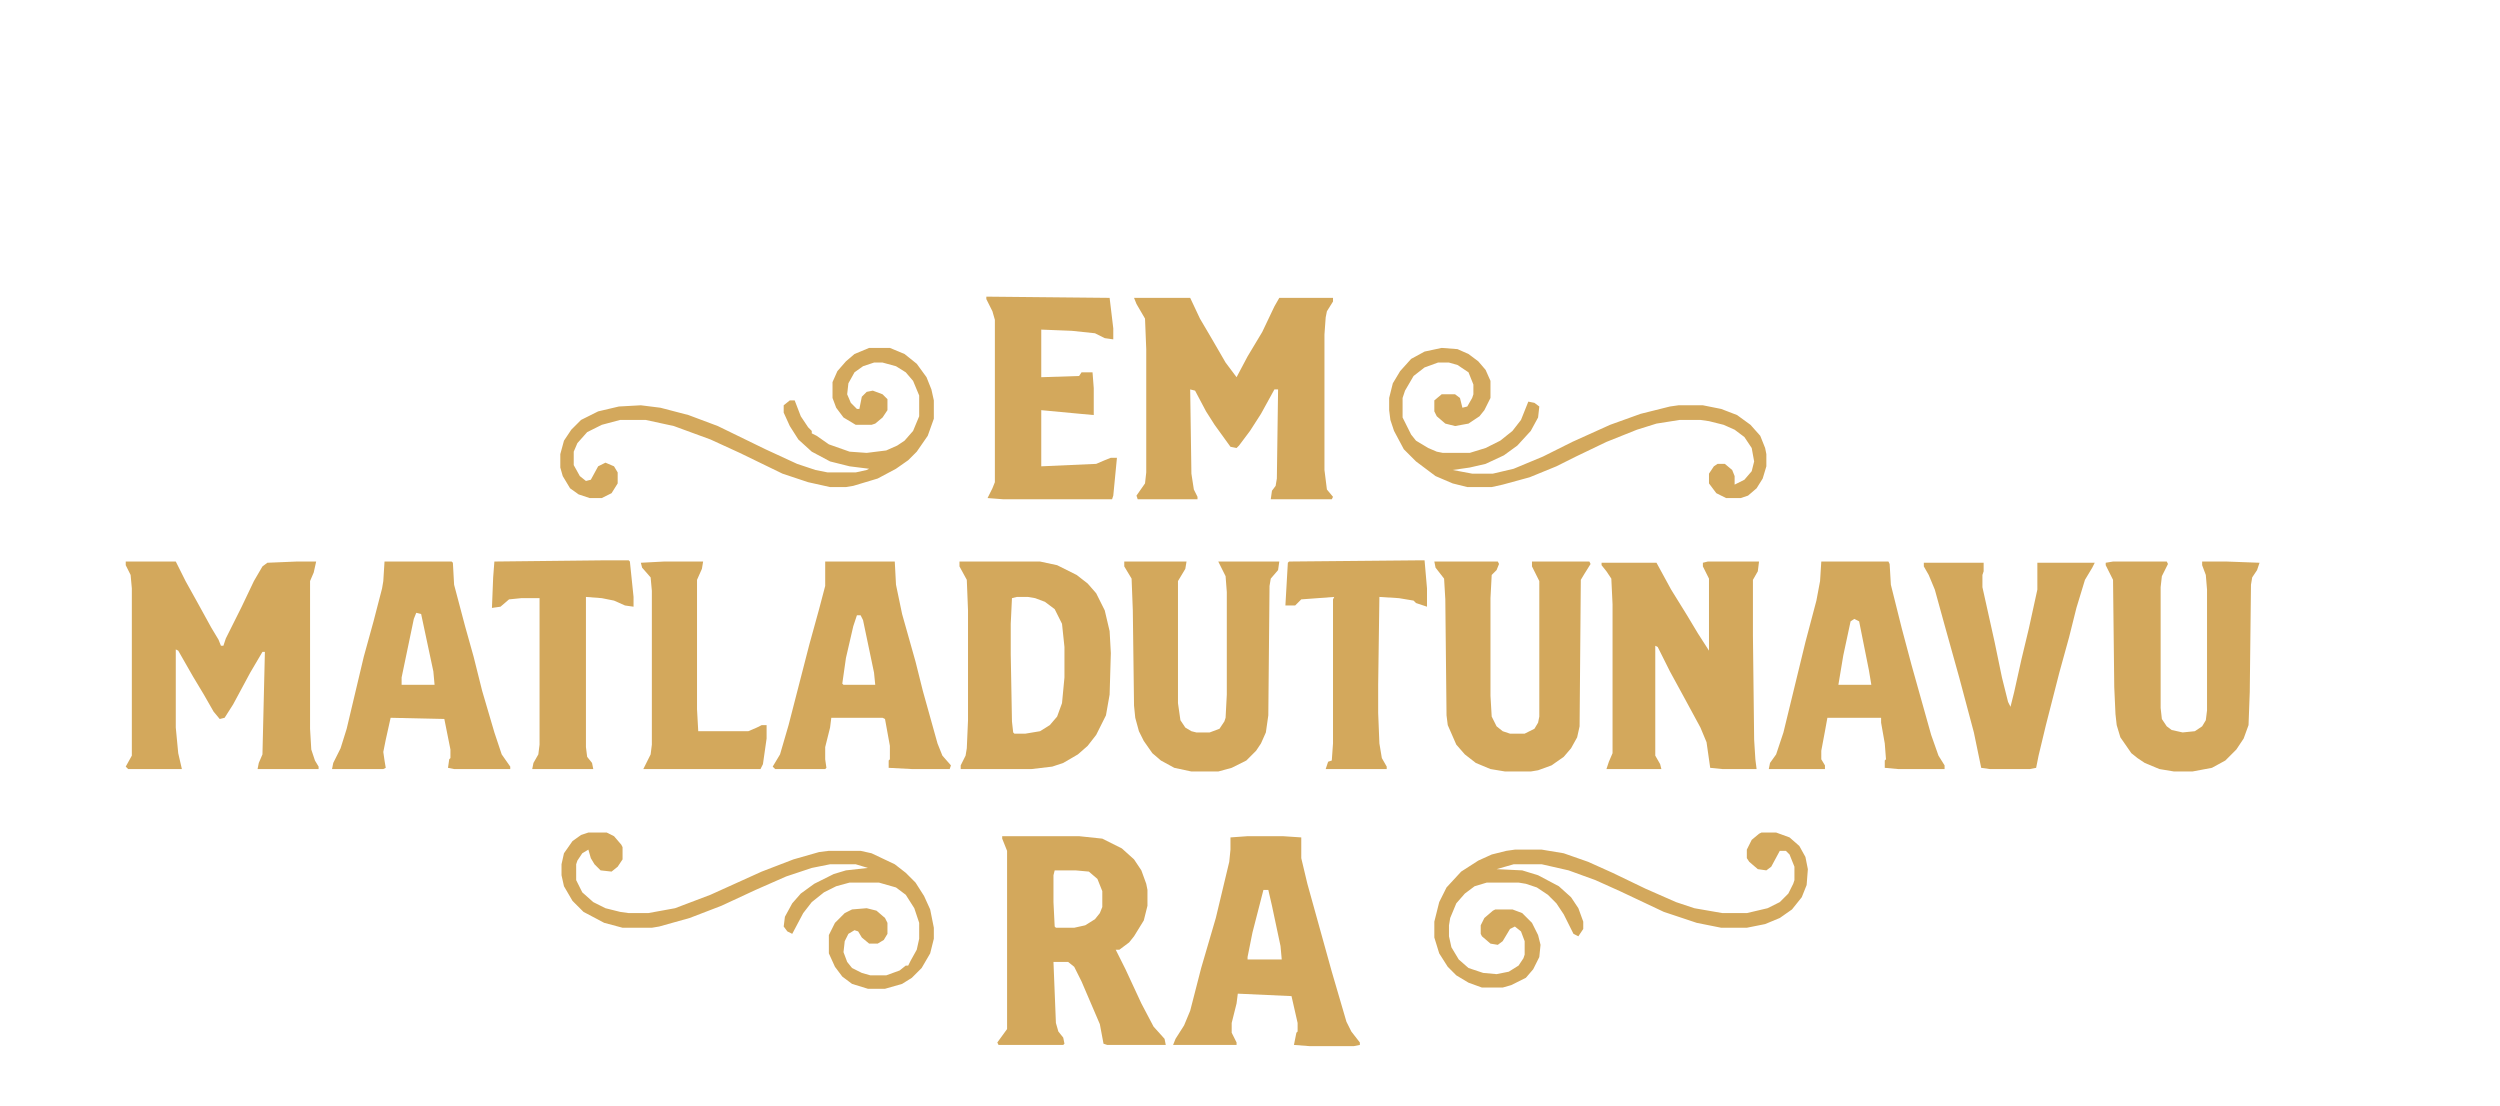
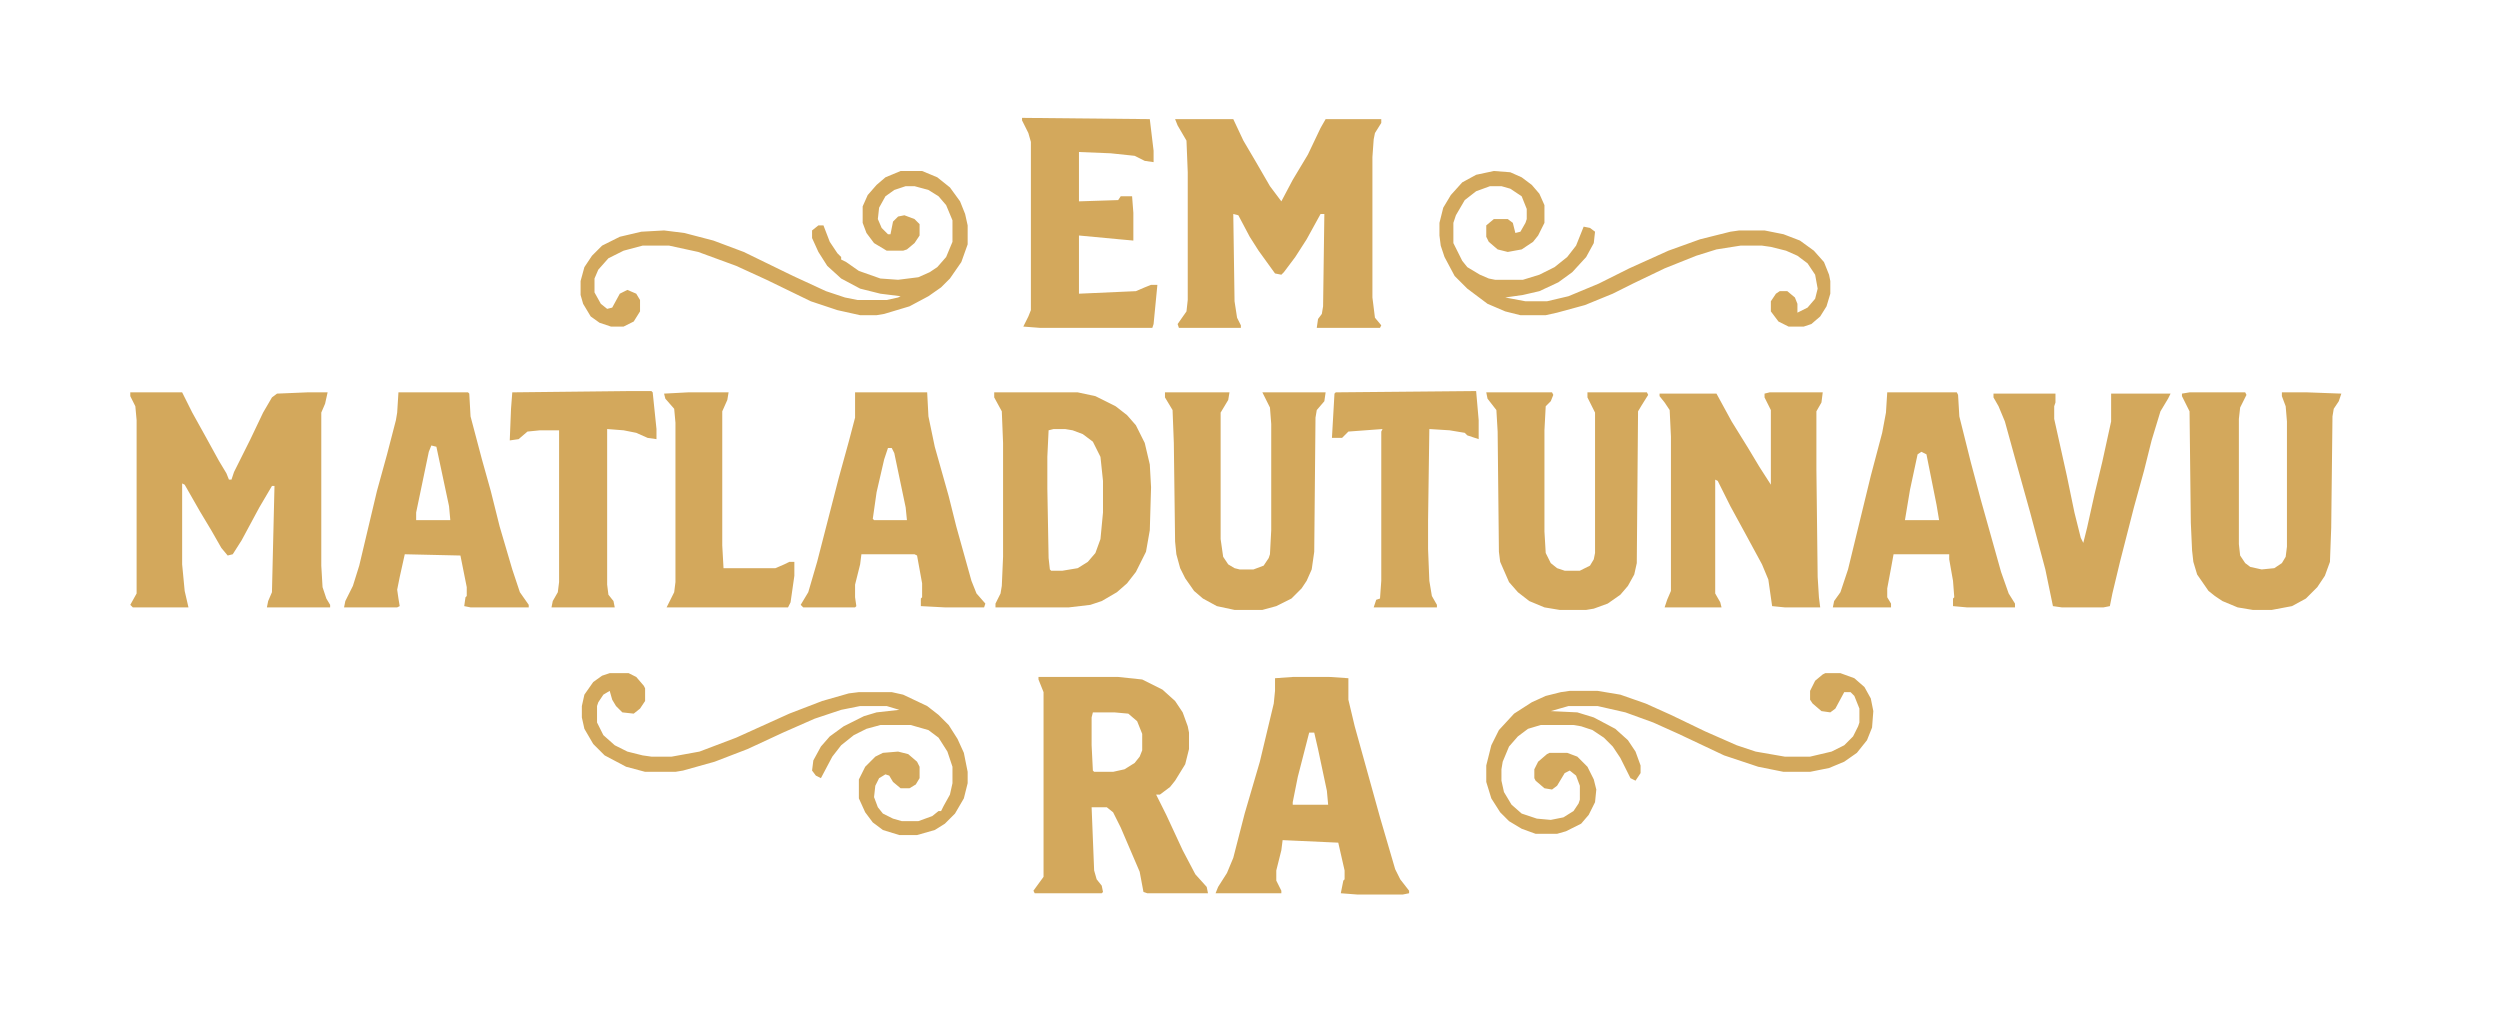
- <svg xmlns="http://www.w3.org/2000/svg" version="1.1" viewBox="0 0 2048 906" width="920" height="407">
-   <path transform="translate(103,460)" d="m0 0h41l8 16 10 18 11 20 6 10 2 5h2l2-6 13-26 10-21 7-12 4-3 24-1h16l-2 9-3 7v121l1 17 3 9 3 5v2h-50l1-5 3-7 2-84h-2l-10 17-14 26-7 11-4 1-5-6-8-14-9-15-12-21-2-1v64l2 21 3 13h-44l-2-2 5-9v-137l-1-11-4-8z" fill="#D3A85C" />
-   <path transform="translate(929,244)" d="m0 0h46l8 17 10 17 11 19 9 12 9-17 12-20 10-21 4-7h44v3l-5 8-1 5-1 14v111l2 16 5 6-1 2h-50l1-7 3-4 1-6 1-73h-3l-11 20-9 14-9 12-2 2-5-1-13-18-7-11-9-17-4-1 1 69 2 13 3 6v2h-49l-1-3 7-10 1-9v-101l-1-25-7-12z" fill="#D3A85C" />
-   <path transform="translate(1399,460)" d="m0 0h42l-1 8-4 7v46l1 85 1 16 1 8h-28l-10-1-3-21-5-12-13-24-12-22-10-20-2-1v90l4 7 1 4h-45l2-6 3-7v-122l-1-21-4-6-4-5v-2h45l12 22 13 21 9 15 9 14v-59l-5-10v-3z" fill="#D3A85C" />
-   <path transform="translate(821,685)" d="m0 0h63l19 2 16 8 10 9 6 9 4 11 1 5v13l-3 12-8 13-4 5-8 6h-3l8 16 13 28 10 19 9 10 1 5h-48l-3-1-3-16-15-35-6-12-5-4h-12l2 50 2 7 4 5 1 5-1 1h-53l-1-2 8-11v-146l-4-10zm43 28-1 4v22l1 20 1 1h15l9-2 8-5 4-5 2-5v-13l-4-10-7-6-11-1z" fill="#D3A85C" />
-   <path transform="translate(786,460)" d="m0 0h66l14 3 16 8 9 7 7 8 7 14 4 17 1 18-1 34-3 17-8 16-7 9-8 7-12 7-9 3-17 2h-58v-3l4-8 1-6 1-23v-90l-1-25-6-11zm47 29-4 1-1 21v25l1 55 1 9 1 1h9l12-2 8-5 6-7 4-11 2-21v-25l-2-19-6-12-8-6-8-3-6-1z" fill="#D3A85C" />
-   <path transform="translate(1022,685)" d="m0 0h29l15 1v17l5 21 20 72 12 41 4 8 7 9v2l-5 1h-36l-13-1 2-10 1-1v-7l-5-22-44-2-1 8-4 16v8l4 8v2h-52l2-5 7-11 5-12 9-35 12-41 11-46 1-10v-10zm13 44-9 35-4 20v2h28l-1-11-7-33-3-13z" fill="#D3A85C" />
-   <path transform="translate(315,460)" d="m0 0h55l1 1 1 18 9 34 7 25 7 28 10 34 6 18 7 10v2h-46l-5-1 1-7 1-1v-7l-5-25-44-1-4 18-2 10 1 7 1 6-2 1h-42l1-5 6-12 5-16 14-59 8-29 7-27 1-6zm26 42-2 5-10 48v6h27l-1-11-10-47z" fill="#D3A85C" />
-   <path transform="translate(1731,460)" d="m0 0h44l1 2-5 10-1 9v99l1 9 4 6 4 3 9 2 10-1 6-4 3-5 1-8v-99l-1-12-3-8v-3h20l27 1-2 6-4 6-1 6-1 88-1 27-4 11-6 9-9 9-11 6-16 3h-15l-12-2-12-5-6-4-5-4-9-13-3-10-1-9-1-22-1-88-6-12v-2z" fill="#D3A85C" />
-   <path transform="translate(1492,460)" d="m0 0h55l1 2 1 17 9 36 8 30 16 57 6 17 5 8v3h-38l-11-1v-6l1-1-1-13-3-17v-4h-44l-2 11-3 16v7l3 5v3h-46l1-5 5-7 6-18 18-74 9-34 3-16zm27 47-3 2-6 28-4 24h27l-2-12-8-40z" fill="#D3A85C" />
-   <path transform="translate(676,460)" d="m0 0h57l1 19 5 24 11 39 6 24 12 43 4 10 7 8-1 3h-31l-19-1v-6l1-1v-11l-4-22-2-1h-42l-1 8-4 16v10l1 7-1 1h-41l-2-2 6-10 7-24 17-66 8-29 5-19zm26 44-3 9-6 26-3 21 1 1h26l-1-10-9-43-2-4z" fill="#D3A85C" />
-   <path transform="translate(921,460)" d="m0 0h51l-1 6-6 10v100l2 14 4 6 5 3 4 1h11l8-3 4-6 1-3 1-19v-84l-1-13-6-12h50l-1 7-6 7-1 6-1 106-2 14-4 9-4 6-8 8-12 6-11 3h-22l-14-3-11-6-7-6-7-10-4-8-3-11-1-10-1-78-1-26-6-10z" fill="#D3A85C" />
-   <path transform="translate(1175,460)" d="m0 0h52l1 2-2 5-4 4-1 19v80l1 17 4 8 5 4 6 2h12l8-4 3-5 1-5v-111l-6-12v-4h47l1 2-5 8-3 5-1 120-2 9-5 9-6 7-10 7-11 4-6 1h-21l-12-2-12-5-9-7-7-8-7-16-1-8-1-95-1-17-7-9z" fill="#D3A85C" />
-   <path transform="translate(1576,461)" d="m0 0h49v7l-1 3v10l10 45 6 29 5 20 2 4 3-12 6-27 6-25 7-32v-22h47l-2 4-6 10-7 23-6 24-8 29-11 43-6 25-2 10-5 1h-33l-7-1-6-29-12-45-12-43-8-29-5-12-4-7z" fill="#D3A85C" />
-   <path transform="translate(808,243)" d="m0 0 101 1 3 25v9l-7-1-8-4-19-2-25-1v39l31-1 2-3h9l1 13v22l-11-1-32-3v46l45-2 7-3 5-2h5l-3 31-1 3h-89l-13-1 4-8 2-5v-133l-2-7-5-10z" fill="#D3A85C" />
-   <path transform="translate(496,459)" d="m0 0h19l1 1 3 29v8l-7-1-9-4-10-2-13-1v123l1 8 4 5 1 5h-50l1-5 4-7 1-8v-120h-15l-10 1-7 6-7 1 1-25 1-13z" fill="#D3A85C" />
-   <path transform="translate(1164,459)" d="m0 0h3l2 23v15l-9-3-2-2-12-2-16-1-1 72v23l1 25 2 12 4 7v2h-50l2-6 3-1 1-14v-118l1-2-27 2-5 5h-8l2-35 1-1z" fill="#D3A85C" />
-   <path transform="translate(482,682)" d="m0 0h15l6 3 6 7 1 2v10l-4 6-5 4-9-1-5-5-3-5-2-7-5 3-4 6-1 3v13l5 10 9 8 10 5 12 3 7 1h16l22-4 29-11 42-19 26-10 21-6 8-1h26l9 2 19 9 9 7 8 8 7 11 5 11 3 15v9l-3 12-7 12-8 8-8 5-14 4h-14l-13-4-8-6-6-8-5-11v-15l5-10 8-8 6-3 12-1 8 2 7 6 2 4v9l-3 5-5 3h-7l-6-5-3-5-3-1-5 3-3 6-1 9 3 8 4 5 8 4 7 2h13l11-4 5-4h2l2-4 5-9 2-9v-13l-4-12-7-11-8-6-14-4h-24l-11 3-10 5-10 8-7 9-9 17-4-2-3-4 1-8 6-11 7-8 11-8 16-8 10-3 18-2-10-3h-21l-15 3-21 7-25 11-28 13-26 10-25 7-6 1h-24l-15-4-17-9-9-9-7-12-2-9v-9l2-9 7-10 7-5z" fill="#D3A85C" />
-   <path transform="translate(1443,682)" d="m0 0h12l11 4 8 7 5 9 2 10-1 13-4 10-8 10-10 7-12 5-15 3h-21l-20-4-27-9-36-17-20-9-22-8-22-5h-23l-14 4 21 1 13 4 17 9 10 9 6 9 4 11v6l-4 6-4-2-8-16-6-9-7-7-9-6-9-3-6-1h-26l-10 3-8 6-7 8-5 12-1 6v9l2 9 6 10 8 7 12 4 11 1 10-2 8-5 4-6 1-3v-11l-3-8-5-4-4 2-6 10-4 3-6-1-7-6-1-2v-7l3-6 7-6 2-1h14l8 3 8 8 5 10 2 8-1 10-5 10-6 7-12 6-7 2h-17l-11-4-10-6-7-7-7-11-4-13v-13l4-16 6-12 12-13 14-9 11-5 12-3 7-1h22l18 3 20 7 20 9 27 13 25 11 15 5 23 4h20l17-4 10-5 7-7 4-8 1-3v-11l-4-10-3-3h-5l-7 13-4 3-7-1-7-6-2-3v-7l4-8 6-5z" fill="#D3A85C" />
-   <path transform="translate(712,285)" d="m0 0h17l12 5 10 8 8 11 4 10 2 9v15l-5 14-9 13-7 7-10 7-15 8-20 6-6 1h-13l-18-4-21-7-35-17-24-11-30-11-23-5h-21l-15 4-12 6-8 9-3 7v11l5 9 5 4 4-1 6-11 6-3 7 3 3 5v9l-5 8-8 4h-10l-9-3-7-5-6-10-2-7v-11l3-11 6-9 8-8 14-7 17-4 18-1 16 2 23 6 24 9 39 19 26 12 15 5 10 2h23l9-2 2-1-16-2-16-4-15-8-11-10-7-11-5-11v-6l5-4h4l5 13 6 9 3 3v2l4 2 10 7 17 6 14 1 16-2 9-4 6-4 7-8 5-12v-17l-5-12-6-7-8-5-11-3h-7l-9 3-7 5-5 9-1 9 3 7 5 5h2l2-10 4-4 5-1 8 3 4 4v9l-4 6-6 5-3 1h-13l-10-6-6-8-3-8v-13l4-9 7-8 7-6z" fill="#D3A85C" />
-   <path transform="translate(544,460)" d="m0 0h32l-1 6-4 9v106l1 18h41l7-3 4-2h4v11l-3 21-2 4h-96l6-12 1-8v-126l-1-11-7-8-1-4z" fill="#D3A85C" />
-   <path transform="translate(1181,285)" d="m0 0 13 1 9 4 8 6 6 7 4 9v14l-5 10-4 5-9 6-11 2-8-2-7-6-2-4v-9l6-5h11l4 3 2 8 4-1 4-7 1-3v-8l-4-10-9-6-7-2h-9l-11 4-9 7-7 12-2 6v16l7 14 4 5 10 6 7 3 5 1h22l13-4 12-6 10-8 7-9 6-15 5 1 4 3-1 9-6 11-11 12-11 8-15 7-13 3-14 2 16 3h17l17-4 24-10 24-12 31-14 25-9 24-6 7-1h20l15 3 13 5 11 8 8 9 4 10 1 5v10l-3 10-5 8-7 6-6 2h-12l-8-4-6-8v-8l4-6 3-2h6l6 5 2 5v7l8-4 6-7 2-8-2-11-6-9-8-6-9-4-12-3-7-1h-17l-19 3-16 5-25 10-25 12-16 8-22 9-22 6-9 2h-20l-12-3-14-6-16-12-10-10-8-15-3-9-1-8v-10l3-12 6-10 9-10 11-6z" fill="#D3A85C" />
+ <svg xmlns="http://www.w3.org/2000/svg" viewBox="0 149.816 1976.436 807.202" version="1.1" style="max-height: 500px" width="1976.436" height="807.202">
+   <path fill="#D3A85C" d="m0 0h41l8 16 10 18 11 20 6 10 2 5h2l2-6 13-26 10-21 7-12 4-3 24-1h16l-2 9-3 7v121l1 17 3 9 3 5v2h-50l1-5 3-7 2-84h-2l-10 17-14 26-7 11-4 1-5-6-8-14-9-15-12-21-2-1v64l2 21 3 13h-44l-2-2 5-9v-137l-1-11-4-8z" transform="translate(103,460)" />
+   <path fill="#D3A85C" d="m0 0h46l8 17 10 17 11 19 9 12 9-17 12-20 10-21 4-7h44v3l-5 8-1 5-1 14v111l2 16 5 6-1 2h-50l1-7 3-4 1-6 1-73h-3l-11 20-9 14-9 12-2 2-5-1-13-18-7-11-9-17-4-1 1 69 2 13 3 6v2h-49l-1-3 7-10 1-9v-101l-1-25-7-12z" transform="translate(929,244)" />
+   <path fill="#D3A85C" d="m0 0h42l-1 8-4 7v46l1 85 1 16 1 8h-28l-10-1-3-21-5-12-13-24-12-22-10-20-2-1v90l4 7 1 4h-45l2-6 3-7v-122l-1-21-4-6-4-5v-2h45l12 22 13 21 9 15 9 14v-59l-5-10v-3z" transform="translate(1399,460)" />
+   <path fill="#D3A85C" d="m0 0h63l19 2 16 8 10 9 6 9 4 11 1 5v13l-3 12-8 13-4 5-8 6h-3l8 16 13 28 10 19 9 10 1 5h-48l-3-1-3-16-15-35-6-12-5-4h-12l2 50 2 7 4 5 1 5-1 1h-53l-1-2 8-11v-146l-4-10zm43 28-1 4v22l1 20 1 1h15l9-2 8-5 4-5 2-5v-13l-4-10-7-6-11-1z" transform="translate(821,685)" />
+   <path fill="#D3A85C" d="m0 0h66l14 3 16 8 9 7 7 8 7 14 4 17 1 18-1 34-3 17-8 16-7 9-8 7-12 7-9 3-17 2h-58v-3l4-8 1-6 1-23v-90l-1-25-6-11zm47 29-4 1-1 21v25l1 55 1 9 1 1h9l12-2 8-5 6-7 4-11 2-21v-25l-2-19-6-12-8-6-8-3-6-1z" transform="translate(786,460)" />
+   <path fill="#D3A85C" d="m0 0h29l15 1v17l5 21 20 72 12 41 4 8 7 9v2l-5 1h-36l-13-1 2-10 1-1v-7l-5-22-44-2-1 8-4 16v8l4 8v2h-52l2-5 7-11 5-12 9-35 12-41 11-46 1-10v-10zm13 44-9 35-4 20v2h28l-1-11-7-33-3-13z" transform="translate(1022,685)" />
+   <path fill="#D3A85C" d="m0 0h55l1 1 1 18 9 34 7 25 7 28 10 34 6 18 7 10v2h-46l-5-1 1-7 1-1v-7l-5-25-44-1-4 18-2 10 1 7 1 6-2 1h-42l1-5 6-12 5-16 14-59 8-29 7-27 1-6zm26 42-2 5-10 48v6h27l-1-11-10-47z" transform="translate(315,460)" />
+   <path fill="#D3A85C" d="m0 0h44l1 2-5 10-1 9v99l1 9 4 6 4 3 9 2 10-1 6-4 3-5 1-8v-99l-1-12-3-8v-3h20l27 1-2 6-4 6-1 6-1 88-1 27-4 11-6 9-9 9-11 6-16 3h-15l-12-2-12-5-6-4-5-4-9-13-3-10-1-9-1-22-1-88-6-12v-2z" transform="translate(1731,460)" />
+   <path fill="#D3A85C" d="m0 0h55l1 2 1 17 9 36 8 30 16 57 6 17 5 8v3h-38l-11-1v-6l1-1-1-13-3-17v-4h-44l-2 11-3 16v7l3 5v3h-46l1-5 5-7 6-18 18-74 9-34 3-16zm27 47-3 2-6 28-4 24h27l-2-12-8-40z" transform="translate(1492,460)" />
+   <path fill="#D3A85C" d="m0 0h57l1 19 5 24 11 39 6 24 12 43 4 10 7 8-1 3h-31l-19-1v-6l1-1v-11l-4-22-2-1h-42l-1 8-4 16v10l1 7-1 1h-41l-2-2 6-10 7-24 17-66 8-29 5-19zm26 44-3 9-6 26-3 21 1 1h26l-1-10-9-43-2-4z" transform="translate(676,460)" />
+   <path fill="#D3A85C" d="m0 0h51l-1 6-6 10v100l2 14 4 6 5 3 4 1h11l8-3 4-6 1-3 1-19v-84l-1-13-6-12h50l-1 7-6 7-1 6-1 106-2 14-4 9-4 6-8 8-12 6-11 3h-22l-14-3-11-6-7-6-7-10-4-8-3-11-1-10-1-78-1-26-6-10z" transform="translate(921,460)" />
+   <path fill="#D3A85C" d="m0 0h52l1 2-2 5-4 4-1 19v80l1 17 4 8 5 4 6 2h12l8-4 3-5 1-5v-111l-6-12v-4h47l1 2-5 8-3 5-1 120-2 9-5 9-6 7-10 7-11 4-6 1h-21l-12-2-12-5-9-7-7-8-7-16-1-8-1-95-1-17-7-9z" transform="translate(1175,460)" />
+   <path fill="#D3A85C" d="m0 0h49v7l-1 3v10l10 45 6 29 5 20 2 4 3-12 6-27 6-25 7-32v-22h47l-2 4-6 10-7 23-6 24-8 29-11 43-6 25-2 10-5 1h-33l-7-1-6-29-12-45-12-43-8-29-5-12-4-7z" transform="translate(1576,461)" />
+   <path fill="#D3A85C" d="m0 0 101 1 3 25v9l-7-1-8-4-19-2-25-1v39l31-1 2-3h9l1 13v22l-11-1-32-3v46l45-2 7-3 5-2h5l-3 31-1 3h-89l-13-1 4-8 2-5v-133l-2-7-5-10z" transform="translate(808,243)" />
+   <path fill="#D3A85C" d="m0 0h19l1 1 3 29v8l-7-1-9-4-10-2-13-1v123l1 8 4 5 1 5h-50l1-5 4-7 1-8v-120h-15l-10 1-7 6-7 1 1-25 1-13z" transform="translate(496,459)" />
+   <path fill="#D3A85C" d="m0 0h3l2 23v15l-9-3-2-2-12-2-16-1-1 72v23l1 25 2 12 4 7v2h-50l2-6 3-1 1-14v-118l1-2-27 2-5 5h-8l2-35 1-1z" transform="translate(1164,459)" />
+   <path fill="#D3A85C" d="m0 0h15l6 3 6 7 1 2v10l-4 6-5 4-9-1-5-5-3-5-2-7-5 3-4 6-1 3v13l5 10 9 8 10 5 12 3 7 1h16l22-4 29-11 42-19 26-10 21-6 8-1h26l9 2 19 9 9 7 8 8 7 11 5 11 3 15v9l-3 12-7 12-8 8-8 5-14 4h-14l-13-4-8-6-6-8-5-11v-15l5-10 8-8 6-3 12-1 8 2 7 6 2 4v9l-3 5-5 3h-7l-6-5-3-5-3-1-5 3-3 6-1 9 3 8 4 5 8 4 7 2h13l11-4 5-4h2l2-4 5-9 2-9v-13l-4-12-7-11-8-6-14-4h-24l-11 3-10 5-10 8-7 9-9 17-4-2-3-4 1-8 6-11 7-8 11-8 16-8 10-3 18-2-10-3h-21l-15 3-21 7-25 11-28 13-26 10-25 7-6 1h-24l-15-4-17-9-9-9-7-12-2-9v-9l2-9 7-10 7-5z" transform="translate(482,682)" />
+   <path fill="#D3A85C" d="m0 0h12l11 4 8 7 5 9 2 10-1 13-4 10-8 10-10 7-12 5-15 3h-21l-20-4-27-9-36-17-20-9-22-8-22-5h-23l-14 4 21 1 13 4 17 9 10 9 6 9 4 11v6l-4 6-4-2-8-16-6-9-7-7-9-6-9-3-6-1h-26l-10 3-8 6-7 8-5 12-1 6v9l2 9 6 10 8 7 12 4 11 1 10-2 8-5 4-6 1-3v-11l-3-8-5-4-4 2-6 10-4 3-6-1-7-6-1-2v-7l3-6 7-6 2-1h14l8 3 8 8 5 10 2 8-1 10-5 10-6 7-12 6-7 2h-17l-11-4-10-6-7-7-7-11-4-13v-13l4-16 6-12 12-13 14-9 11-5 12-3 7-1h22l18 3 20 7 20 9 27 13 25 11 15 5 23 4h20l17-4 10-5 7-7 4-8 1-3v-11l-4-10-3-3h-5l-7 13-4 3-7-1-7-6-2-3v-7l4-8 6-5z" transform="translate(1443,682)" />
+   <path fill="#D3A85C" d="m0 0h17l12 5 10 8 8 11 4 10 2 9v15l-5 14-9 13-7 7-10 7-15 8-20 6-6 1h-13l-18-4-21-7-35-17-24-11-30-11-23-5h-21l-15 4-12 6-8 9-3 7v11l5 9 5 4 4-1 6-11 6-3 7 3 3 5v9l-5 8-8 4h-10l-9-3-7-5-6-10-2-7v-11l3-11 6-9 8-8 14-7 17-4 18-1 16 2 23 6 24 9 39 19 26 12 15 5 10 2h23l9-2 2-1-16-2-16-4-15-8-11-10-7-11-5-11v-6l5-4h4l5 13 6 9 3 3v2l4 2 10 7 17 6 14 1 16-2 9-4 6-4 7-8 5-12v-17l-5-12-6-7-8-5-11-3h-7l-9 3-7 5-5 9-1 9 3 7 5 5h2l2-10 4-4 5-1 8 3 4 4v9l-4 6-6 5-3 1h-13l-10-6-6-8-3-8v-13l4-9 7-8 7-6z" transform="translate(712,285)" />
+   <path fill="#D3A85C" d="m0 0h32l-1 6-4 9v106l1 18h41l7-3 4-2h4v11l-3 21-2 4h-96l6-12 1-8v-126l-1-11-7-8-1-4z" transform="translate(544,460)" />
+   <path fill="#D3A85C" d="m0 0 13 1 9 4 8 6 6 7 4 9v14l-5 10-4 5-9 6-11 2-8-2-7-6-2-4v-9l6-5h11l4 3 2 8 4-1 4-7 1-3v-8l-4-10-9-6-7-2h-9l-11 4-9 7-7 12-2 6v16l7 14 4 5 10 6 7 3 5 1h22l13-4 12-6 10-8 7-9 6-15 5 1 4 3-1 9-6 11-11 12-11 8-15 7-13 3-14 2 16 3h17l17-4 24-10 24-12 31-14 25-9 24-6 7-1h20l15 3 13 5 11 8 8 9 4 10 1 5v10l-3 10-5 8-7 6-6 2h-12l-8-4-6-8v-8l4-6 3-2h6l6 5 2 5v7l8-4 6-7 2-8-2-11-6-9-8-6-9-4-12-3-7-1h-17l-19 3-16 5-25 10-25 12-16 8-22 9-22 6-9 2h-20l-12-3-14-6-16-12-10-10-8-15-3-9-1-8v-10l3-12 6-10 9-10 11-6z" transform="translate(1181,285)" />
</svg>
